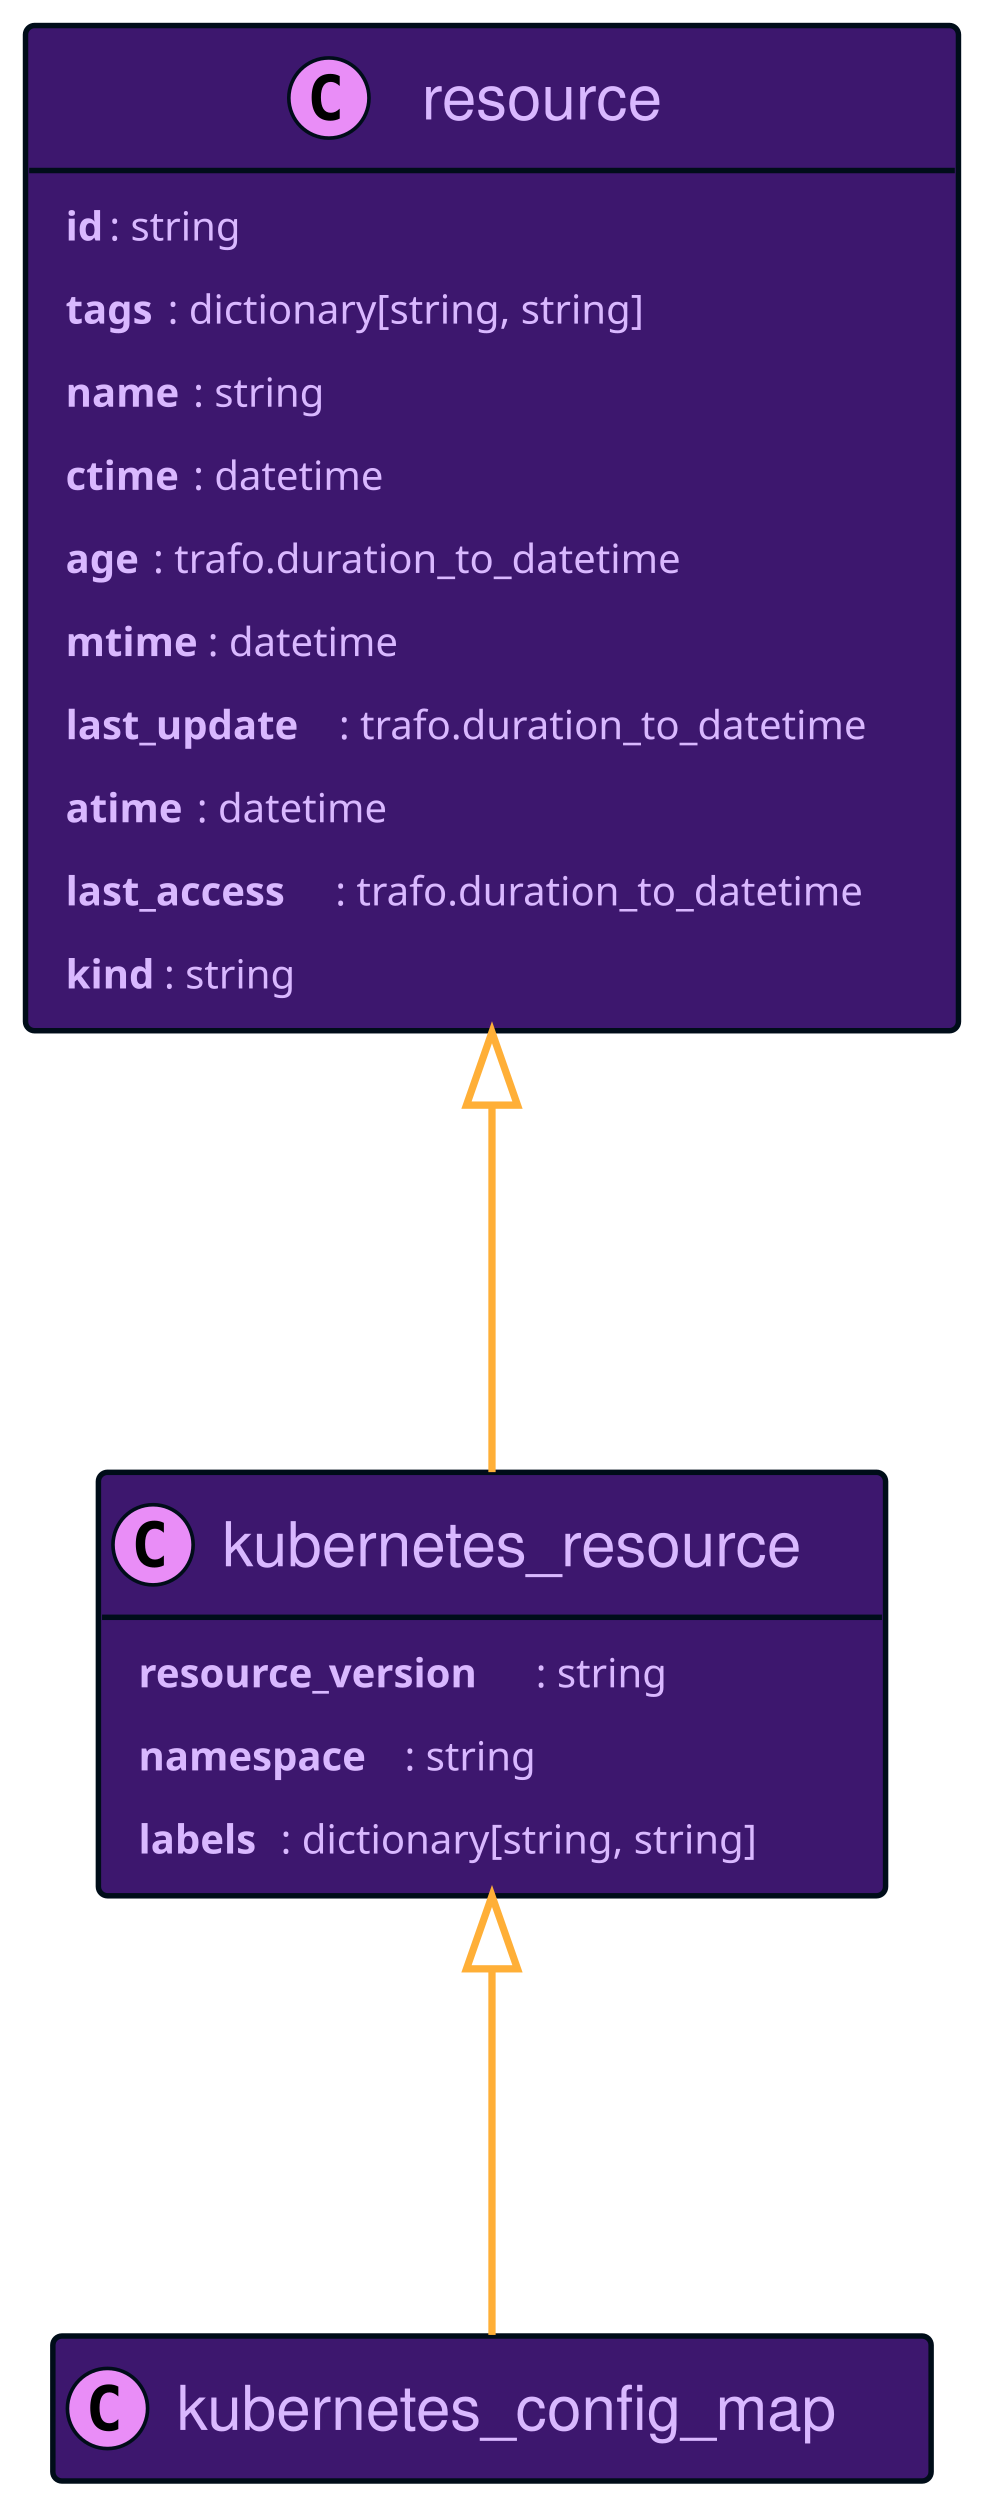
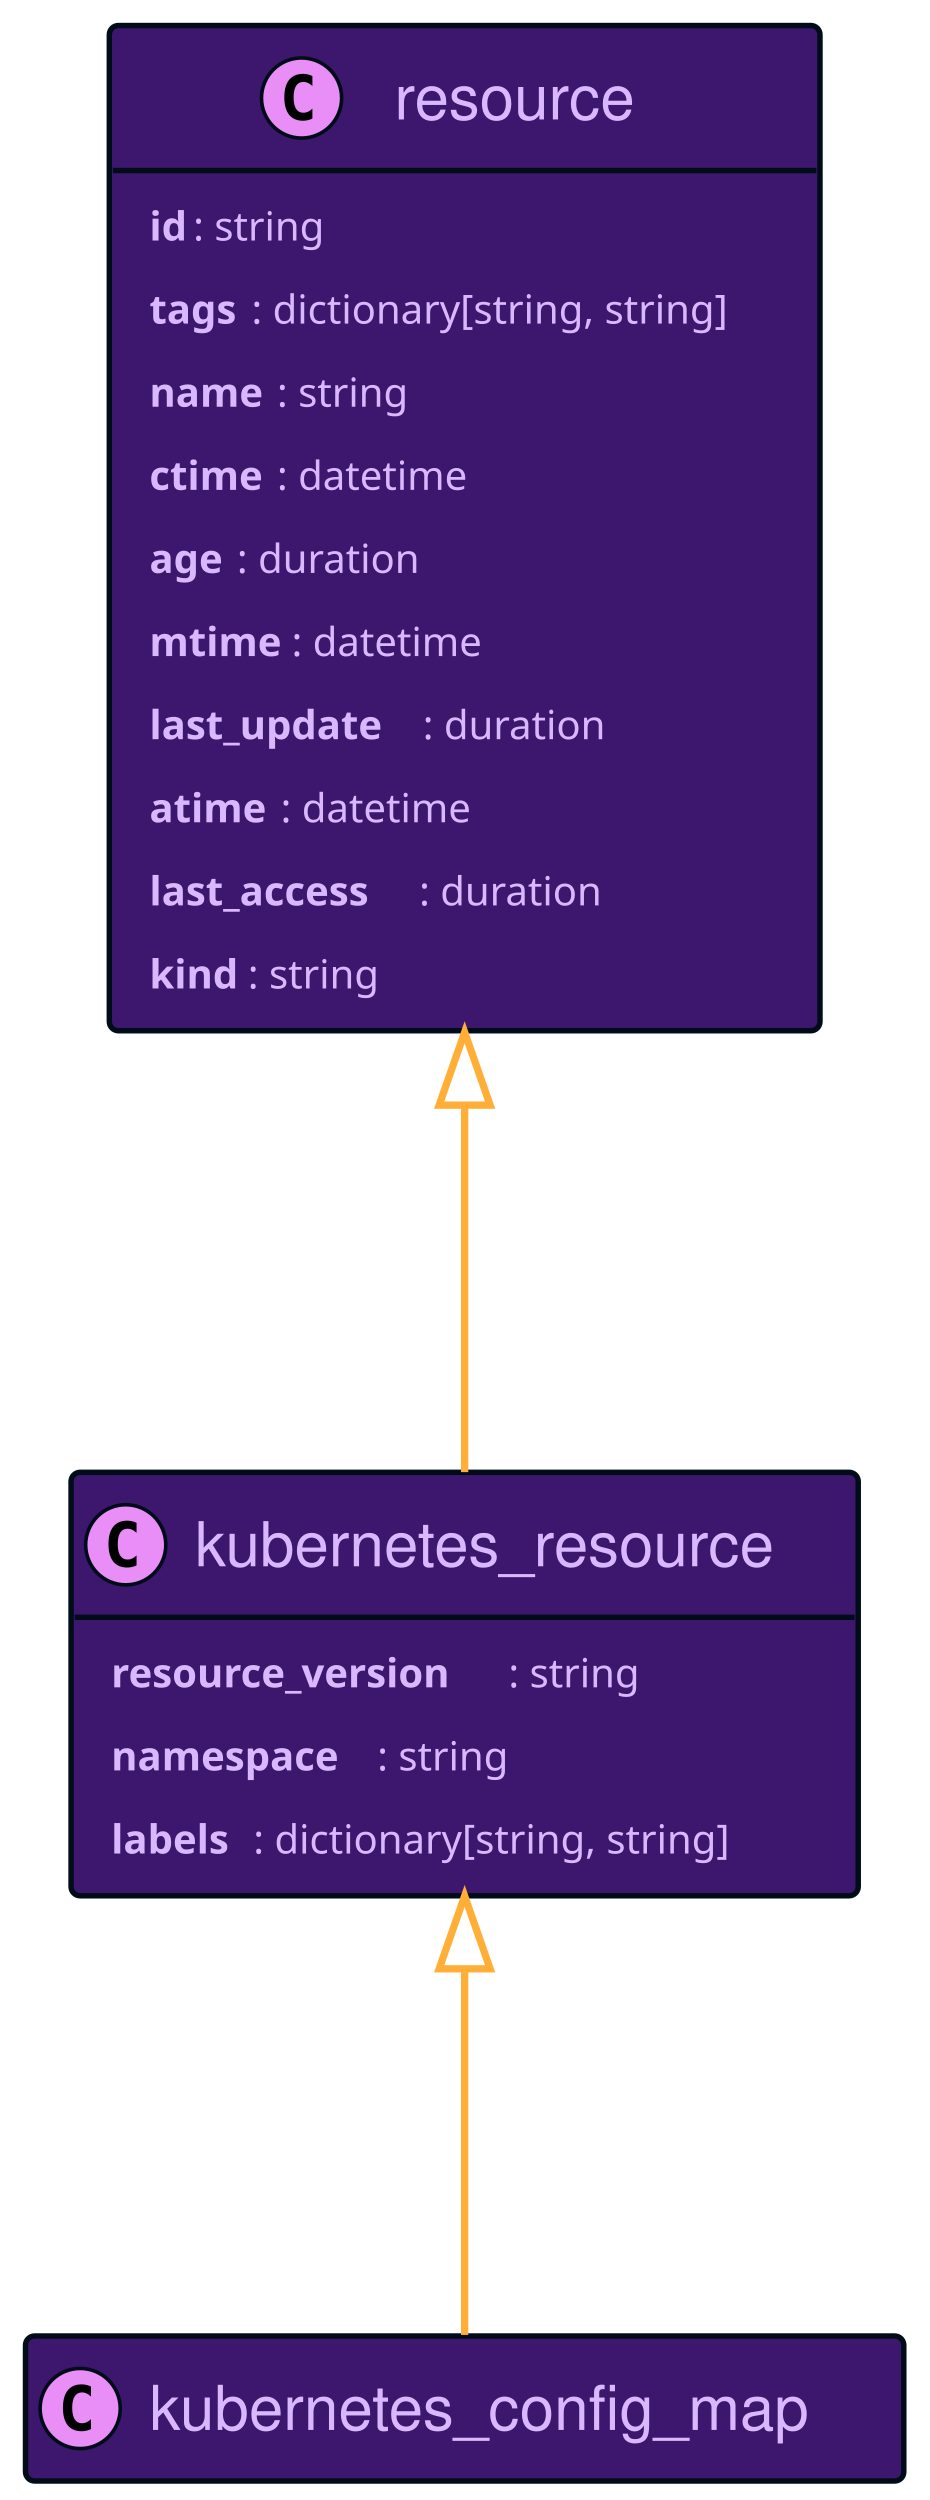
- <svg xmlns="http://www.w3.org/2000/svg" xmlns:xlink="http://www.w3.org/1999/xlink" width="270" height="686" contentScriptType="application/ecmascript" contentStyleType="text/css" style="width:270px;height:686px;background:#00000000" preserveAspectRatio="none" version="1.1" viewBox="0 0 270 686" zoomAndPan="magnify">
+ <svg xmlns="http://www.w3.org/2000/svg" xmlns:xlink="http://www.w3.org/1999/xlink" contentScriptType="application/ecmascript" contentStyleType="text/css" height="686px" preserveAspectRatio="none" style="width:255px;height:686px;background:#00000000;" version="1.1" viewBox="0 0 255 686" width="255px" zoomAndPan="magnify">
+   <defs />
  <g>
    <a href="#resource" target="_top" title="#resource" xlink:actuate="onRequest" xlink:href="#resource" xlink:show="new" xlink:title="#resource" xlink:type="simple">
-       <rect id="resource" width="256" height="275.836" x="7" y="7" fill="#3D176E" codeLine="23" rx="2.5" ry="2.5" style="stroke:#000d19;stroke-width:1.5" />
-       <ellipse cx="90.25" cy="26.895" fill="#E98DF7" rx="11" ry="11" style="stroke:#000d19;stroke-width:1" />
-       <path fill="#000" d="M93.219,32.535 Q92.641,32.832 92,32.973 Q91.359,33.129 90.656,33.129 Q88.156,33.129 86.828,31.488 Q85.516,29.832 85.516,26.707 Q85.516,23.582 86.828,21.926 Q88.156,20.27 90.656,20.27 Q91.359,20.27 92,20.426 Q92.656,20.582 93.219,20.879 L93.219,23.598 Q92.594,23.02 92,22.754 Q91.406,22.473 90.781,22.473 Q89.438,22.473 88.75,23.551 Q88.062,24.613 88.062,26.707 Q88.062,28.801 88.75,29.879 Q89.438,30.941 90.781,30.941 Q91.406,30.941 92,30.676 Q92.594,30.395 93.219,29.816 L93.219,32.535 Z" />
-       <text x="115.75" y="32.78" fill="#D9B8FF" font-family="Helvetica" font-size="17" lengthAdjust="spacing" textLength="71">resource</text>
-       <line style="stroke:#000d19;stroke-width:1.5" x1="8" x2="262" y1="46.789" y2="46.789" />
-       <text x="18" y="65.999" fill="#D9B8FF" font-family="sans-serif" font-size="11" font-weight="bold" lengthAdjust="spacing" textLength="12">id</text>
-       <text x="30" y="65.999" fill="#D9B8FF" font-family="sans-serif" font-size="11" lengthAdjust="spacing" textLength="41">: string</text>
-       <text x="18" y="88.804" fill="#D9B8FF" font-family="sans-serif" font-size="11" font-weight="bold" lengthAdjust="spacing" textLength="28">tags</text>
-       <text x="46" y="88.804" fill="#D9B8FF" font-family="sans-serif" font-size="11" lengthAdjust="spacing" textLength="145">: dictionary[string, string]</text>
-       <text x="18" y="111.609" fill="#D9B8FF" font-family="sans-serif" font-size="11" font-weight="bold" lengthAdjust="spacing" textLength="35">name</text>
-       <text x="53" y="111.609" fill="#D9B8FF" font-family="sans-serif" font-size="11" lengthAdjust="spacing" textLength="41">: string</text>
-       <text x="18" y="134.414" fill="#D9B8FF" font-family="sans-serif" font-size="11" font-weight="bold" lengthAdjust="spacing" textLength="35">ctime</text>
-       <text x="53" y="134.414" fill="#D9B8FF" font-family="sans-serif" font-size="11" lengthAdjust="spacing" textLength="58">: datetime</text>
-       <text x="18" y="157.218" fill="#D9B8FF" font-family="sans-serif" font-size="11" font-weight="bold" lengthAdjust="spacing" textLength="24">age</text>
-       <text x="42" y="157.218" fill="#D9B8FF" font-family="sans-serif" font-size="11" lengthAdjust="spacing" textLength="159">: trafo.duration_to_datetime</text>
-       <text x="18" y="180.023" fill="#D9B8FF" font-family="sans-serif" font-size="11" font-weight="bold" lengthAdjust="spacing" textLength="39">mtime</text>
-       <text x="57" y="180.023" fill="#D9B8FF" font-family="sans-serif" font-size="11" lengthAdjust="spacing" textLength="58">: datetime</text>
-       <text x="18" y="202.828" fill="#D9B8FF" font-family="sans-serif" font-size="11" font-weight="bold" lengthAdjust="spacing" textLength="75">last_update</text>
-       <text x="93" y="202.828" fill="#D9B8FF" font-family="sans-serif" font-size="11" lengthAdjust="spacing" textLength="159">: trafo.duration_to_datetime</text>
-       <text x="18" y="225.632" fill="#D9B8FF" font-family="sans-serif" font-size="11" font-weight="bold" lengthAdjust="spacing" textLength="36">atime</text>
-       <text x="54" y="225.632" fill="#D9B8FF" font-family="sans-serif" font-size="11" lengthAdjust="spacing" textLength="58">: datetime</text>
-       <text x="18" y="248.437" fill="#D9B8FF" font-family="sans-serif" font-size="11" font-weight="bold" lengthAdjust="spacing" textLength="74">last_access</text>
-       <text x="92" y="248.437" fill="#D9B8FF" font-family="sans-serif" font-size="11" lengthAdjust="spacing" textLength="159">: trafo.duration_to_datetime</text>
-       <text x="18" y="271.242" fill="#D9B8FF" font-family="sans-serif" font-size="11" font-weight="bold" lengthAdjust="spacing" textLength="27">kind</text>
-       <text x="45" y="271.242" fill="#D9B8FF" font-family="sans-serif" font-size="11" lengthAdjust="spacing" textLength="41">: string</text>
+       <rect codeLine="23" fill="#3D176E" height="275.836" id="resource" rx="2.5" ry="2.5" style="stroke:#000D19;stroke-width:1.5;" width="195" x="30" y="7" />
+       <ellipse cx="82.75" cy="26.895" fill="#E98DF7" rx="11" ry="11" style="stroke:#000D19;stroke-width:1.0;" />
+       <path d="M85.719,32.535 Q85.141,32.832 84.5,32.973 Q83.859,33.129 83.156,33.129 Q80.656,33.129 79.328,31.488 Q78.016,29.832 78.016,26.707 Q78.016,23.582 79.328,21.926 Q80.656,20.27 83.156,20.27 Q83.859,20.27 84.5,20.426 Q85.156,20.582 85.719,20.879 L85.719,23.598 Q85.094,23.02 84.5,22.754 Q83.906,22.473 83.281,22.473 Q81.938,22.473 81.25,23.551 Q80.562,24.613 80.562,26.707 Q80.562,28.801 81.25,29.879 Q81.938,30.941 83.281,30.941 Q83.906,30.941 84.5,30.676 Q85.094,30.395 85.719,29.816 L85.719,32.535 Z " fill="#000000" />
+       <text fill="#D9B8FF" font-family="Helvetica" font-size="17" lengthAdjust="spacing" textLength="71" x="108.25" y="32.78">resource</text>
+       <line style="stroke:#000D19;stroke-width:1.5;" x1="31" x2="224" y1="46.789" y2="46.789" />
+       <text fill="#D9B8FF" font-family="sans-serif" font-size="11" font-weight="bold" lengthAdjust="spacing" textLength="12" x="41" y="65.999">id</text>
+       <text fill="#D9B8FF" font-family="sans-serif" font-size="11" lengthAdjust="spacing" textLength="41" x="53" y="65.999">: string</text>
+       <text fill="#D9B8FF" font-family="sans-serif" font-size="11" font-weight="bold" lengthAdjust="spacing" textLength="28" x="41" y="88.804">tags</text>
+       <text fill="#D9B8FF" font-family="sans-serif" font-size="11" lengthAdjust="spacing" textLength="145" x="69" y="88.804">: dictionary[string, string]</text>
+       <text fill="#D9B8FF" font-family="sans-serif" font-size="11" font-weight="bold" lengthAdjust="spacing" textLength="35" x="41" y="111.609">name</text>
+       <text fill="#D9B8FF" font-family="sans-serif" font-size="11" lengthAdjust="spacing" textLength="41" x="76" y="111.609">: string</text>
+       <text fill="#D9B8FF" font-family="sans-serif" font-size="11" font-weight="bold" lengthAdjust="spacing" textLength="35" x="41" y="134.414">ctime</text>
+       <text fill="#D9B8FF" font-family="sans-serif" font-size="11" lengthAdjust="spacing" textLength="58" x="76" y="134.414">: datetime</text>
+       <text fill="#D9B8FF" font-family="sans-serif" font-size="11" font-weight="bold" lengthAdjust="spacing" textLength="24" x="41" y="157.218">age</text>
+       <text fill="#D9B8FF" font-family="sans-serif" font-size="11" lengthAdjust="spacing" textLength="55" x="65" y="157.218">: duration</text>
+       <text fill="#D9B8FF" font-family="sans-serif" font-size="11" font-weight="bold" lengthAdjust="spacing" textLength="39" x="41" y="180.023">mtime</text>
+       <text fill="#D9B8FF" font-family="sans-serif" font-size="11" lengthAdjust="spacing" textLength="58" x="80" y="180.023">: datetime</text>
+       <text fill="#D9B8FF" font-family="sans-serif" font-size="11" font-weight="bold" lengthAdjust="spacing" textLength="75" x="41" y="202.828">last_update</text>
+       <text fill="#D9B8FF" font-family="sans-serif" font-size="11" lengthAdjust="spacing" textLength="55" x="116" y="202.828">: duration</text>
+       <text fill="#D9B8FF" font-family="sans-serif" font-size="11" font-weight="bold" lengthAdjust="spacing" textLength="36" x="41" y="225.632">atime</text>
+       <text fill="#D9B8FF" font-family="sans-serif" font-size="11" lengthAdjust="spacing" textLength="58" x="77" y="225.632">: datetime</text>
+       <text fill="#D9B8FF" font-family="sans-serif" font-size="11" font-weight="bold" lengthAdjust="spacing" textLength="74" x="41" y="248.437">last_access</text>
+       <text fill="#D9B8FF" font-family="sans-serif" font-size="11" lengthAdjust="spacing" textLength="55" x="115" y="248.437">: duration</text>
+       <text fill="#D9B8FF" font-family="sans-serif" font-size="11" font-weight="bold" lengthAdjust="spacing" textLength="27" x="41" y="271.242">kind</text>
+       <text fill="#D9B8FF" font-family="sans-serif" font-size="11" lengthAdjust="spacing" textLength="41" x="68" y="271.242">: string</text>
    </a>
    <a href="#kubernetes_resource" target="_top" title="#kubernetes_resource" xlink:actuate="onRequest" xlink:href="#kubernetes_resource" xlink:show="new" xlink:title="#kubernetes_resource" xlink:type="simple">
-       <rect id="kubernetes_resource" width="216" height="116.203" x="27" y="404" fill="#3D176E" codeLine="35" rx="2.5" ry="2.5" style="stroke:#000d19;stroke-width:1.5" />
-       <ellipse cx="42" cy="423.894" fill="#E98DF7" rx="11" ry="11" style="stroke:#000d19;stroke-width:1" />
-       <path fill="#000" d="M44.969,429.535 Q44.391,429.832 43.75,429.973 Q43.109,430.129 42.406,430.129 Q39.906,430.129 38.578,428.488 Q37.266,426.832 37.266,423.707 Q37.266,420.582 38.578,418.926 Q39.906,417.269 42.406,417.269 Q43.109,417.269 43.75,417.426 Q44.406,417.582 44.969,417.879 L44.969,420.598 Q44.344,420.019 43.75,419.754 Q43.156,419.473 42.531,419.473 Q41.188,419.473 40.5,420.551 Q39.812,421.613 39.812,423.707 Q39.812,425.801 40.5,426.879 Q41.188,427.941 42.531,427.941 Q43.156,427.941 43.75,427.676 Q44.344,427.394 44.969,426.816 L44.969,429.535 Z" />
-       <text x="61" y="429.78" fill="#D9B8FF" font-family="Helvetica" font-size="17" lengthAdjust="spacing" textLength="174">kubernetes_resource</text>
-       <line style="stroke:#000d19;stroke-width:1.5" x1="28" x2="242" y1="443.789" y2="443.789" />
-       <text x="38" y="463" fill="#D9B8FF" font-family="sans-serif" font-size="11" font-weight="bold" lengthAdjust="spacing" textLength="109">resource_version</text>
-       <text x="147" y="463" fill="#D9B8FF" font-family="sans-serif" font-size="11" lengthAdjust="spacing" textLength="41">: string</text>
-       <text x="38" y="485.804" fill="#D9B8FF" font-family="sans-serif" font-size="11" font-weight="bold" lengthAdjust="spacing" textLength="73">namespace</text>
-       <text x="111" y="485.804" fill="#D9B8FF" font-family="sans-serif" font-size="11" lengthAdjust="spacing" textLength="41">: string</text>
-       <text x="38" y="508.609" fill="#D9B8FF" font-family="sans-serif" font-size="11" font-weight="bold" lengthAdjust="spacing" textLength="39">labels</text>
-       <text x="77" y="508.609" fill="#D9B8FF" font-family="sans-serif" font-size="11" lengthAdjust="spacing" textLength="145">: dictionary[string, string]</text>
+       <rect codeLine="35" fill="#3D176E" height="116.203" id="kubernetes_resource" rx="2.5" ry="2.5" style="stroke:#000D19;stroke-width:1.5;" width="216" x="19.5" y="404" />
+       <ellipse cx="34.5" cy="423.894" fill="#E98DF7" rx="11" ry="11" style="stroke:#000D19;stroke-width:1.0;" />
+       <path d="M37.469,429.535 Q36.891,429.832 36.25,429.973 Q35.609,430.129 34.906,430.129 Q32.406,430.129 31.078,428.488 Q29.766,426.832 29.766,423.707 Q29.766,420.582 31.078,418.926 Q32.406,417.269 34.906,417.269 Q35.609,417.269 36.25,417.426 Q36.906,417.582 37.469,417.879 L37.469,420.598 Q36.844,420.019 36.25,419.754 Q35.656,419.473 35.031,419.473 Q33.688,419.473 33,420.551 Q32.312,421.613 32.312,423.707 Q32.312,425.801 33,426.879 Q33.688,427.941 35.031,427.941 Q35.656,427.941 36.25,427.676 Q36.844,427.394 37.469,426.816 L37.469,429.535 Z " fill="#000000" />
+       <text fill="#D9B8FF" font-family="Helvetica" font-size="17" lengthAdjust="spacing" textLength="174" x="53.5" y="429.78">kubernetes_resource</text>
+       <line style="stroke:#000D19;stroke-width:1.5;" x1="20.5" x2="234.5" y1="443.789" y2="443.789" />
+       <text fill="#D9B8FF" font-family="sans-serif" font-size="11" font-weight="bold" lengthAdjust="spacing" textLength="109" x="30.5" y="463">resource_version</text>
+       <text fill="#D9B8FF" font-family="sans-serif" font-size="11" lengthAdjust="spacing" textLength="41" x="139.5" y="463">: string</text>
+       <text fill="#D9B8FF" font-family="sans-serif" font-size="11" font-weight="bold" lengthAdjust="spacing" textLength="73" x="30.5" y="485.804">namespace</text>
+       <text fill="#D9B8FF" font-family="sans-serif" font-size="11" lengthAdjust="spacing" textLength="41" x="103.5" y="485.804">: string</text>
+       <text fill="#D9B8FF" font-family="sans-serif" font-size="11" font-weight="bold" lengthAdjust="spacing" textLength="39" x="30.5" y="508.609">labels</text>
+       <text fill="#D9B8FF" font-family="sans-serif" font-size="11" lengthAdjust="spacing" textLength="145" x="69.5" y="508.609">: dictionary[string, string]</text>
    </a>
    <a href="#kubernetes_config_map" target="_top" title="#kubernetes_config_map" xlink:actuate="onRequest" xlink:href="#kubernetes_config_map" xlink:show="new" xlink:title="#kubernetes_config_map" xlink:type="simple">
-       <rect id="kubernetes_config_map" width="241" height="39.789" x="14.5" y="641" fill="#3D176E" codeLine="40" rx="2.5" ry="2.5" style="stroke:#000d19;stroke-width:1.5" />
-       <ellipse cx="29.5" cy="660.894" fill="#E98DF7" rx="11" ry="11" style="stroke:#000d19;stroke-width:1" />
-       <path fill="#000" d="M32.469,666.535 Q31.891,666.832 31.25,666.973 Q30.609,667.129 29.906,667.129 Q27.406,667.129 26.078,665.488 Q24.766,663.832 24.766,660.707 Q24.766,657.582 26.078,655.926 Q27.406,654.269 29.906,654.269 Q30.609,654.269 31.25,654.426 Q31.906,654.582 32.469,654.879 L32.469,657.598 Q31.844,657.019 31.25,656.754 Q30.656,656.473 30.031,656.473 Q28.688,656.473 28,657.551 Q27.312,658.613 27.312,660.707 Q27.312,662.801 28,663.879 Q28.688,664.941 30.031,664.941 Q30.656,664.941 31.25,664.676 Q31.844,664.394 32.469,663.816 L32.469,666.535 Z" />
-       <text x="48.5" y="666.78" fill="#D9B8FF" font-family="Helvetica" font-size="17" lengthAdjust="spacing" textLength="199">kubernetes_config_map</text>
+       <rect codeLine="40" fill="#3D176E" height="39.789" id="kubernetes_config_map" rx="2.5" ry="2.5" style="stroke:#000D19;stroke-width:1.5;" width="241" x="7" y="641" />
+       <ellipse cx="22" cy="660.894" fill="#E98DF7" rx="11" ry="11" style="stroke:#000D19;stroke-width:1.0;" />
+       <path d="M24.969,666.535 Q24.391,666.832 23.75,666.973 Q23.109,667.129 22.406,667.129 Q19.906,667.129 18.578,665.488 Q17.266,663.832 17.266,660.707 Q17.266,657.582 18.578,655.926 Q19.906,654.269 22.406,654.269 Q23.109,654.269 23.75,654.426 Q24.406,654.582 24.969,654.879 L24.969,657.598 Q24.344,657.019 23.75,656.754 Q23.156,656.473 22.531,656.473 Q21.188,656.473 20.5,657.551 Q19.812,658.613 19.812,660.707 Q19.812,662.801 20.5,663.879 Q21.188,664.941 22.531,664.941 Q23.156,664.941 23.75,664.676 Q24.344,664.394 24.969,663.816 L24.969,666.535 Z " fill="#000000" />
+       <text fill="#D9B8FF" font-family="Helvetica" font-size="17" lengthAdjust="spacing" textLength="199" x="41" y="666.78">kubernetes_config_map</text>
    </a>
-     <path id="resource-backto-kubernetes_resource" fill="none" d="M135,303.49 C135,339.49 135,375.48 135,403.96" codeLine="43" style="stroke:#ffaf37;stroke-width:2" />
-     <polygon fill="none" points="128 303.25 135 283.25 142 303.25 128 303.25" style="stroke:#ffaf37;stroke-width:2" />
-     <path id="kubernetes_resource-backto-kubernetes_config_map" fill="none" d="M135,540.27 C135,576.8 135,617.42 135,640.71" codeLine="44" style="stroke:#ffaf37;stroke-width:2" />
-     <polygon fill="none" points="128 540.25 135 520.25 142 540.25 128 540.25" style="stroke:#ffaf37;stroke-width:2" />
+     <path codeLine="43" d="M127.5,303.49 C127.5,339.49 127.5,375.48 127.5,403.96 " fill="none" id="resource-backto-kubernetes_resource" style="stroke:#FFAF37;stroke-width:2.0;" />
+     <polygon fill="none" points="120.5,303.25,127.5,283.25,134.5,303.25,120.5,303.25" style="stroke:#FFAF37;stroke-width:2.0;" />
+     <path codeLine="44" d="M127.5,540.27 C127.5,576.8 127.5,617.42 127.5,640.71 " fill="none" id="kubernetes_resource-backto-kubernetes_config_map" style="stroke:#FFAF37;stroke-width:2.0;" />
+     <polygon fill="none" points="120.5,540.25,127.5,520.25,134.5,540.25,120.5,540.25" style="stroke:#FFAF37;stroke-width:2.0;" />
  </g>
</svg>
